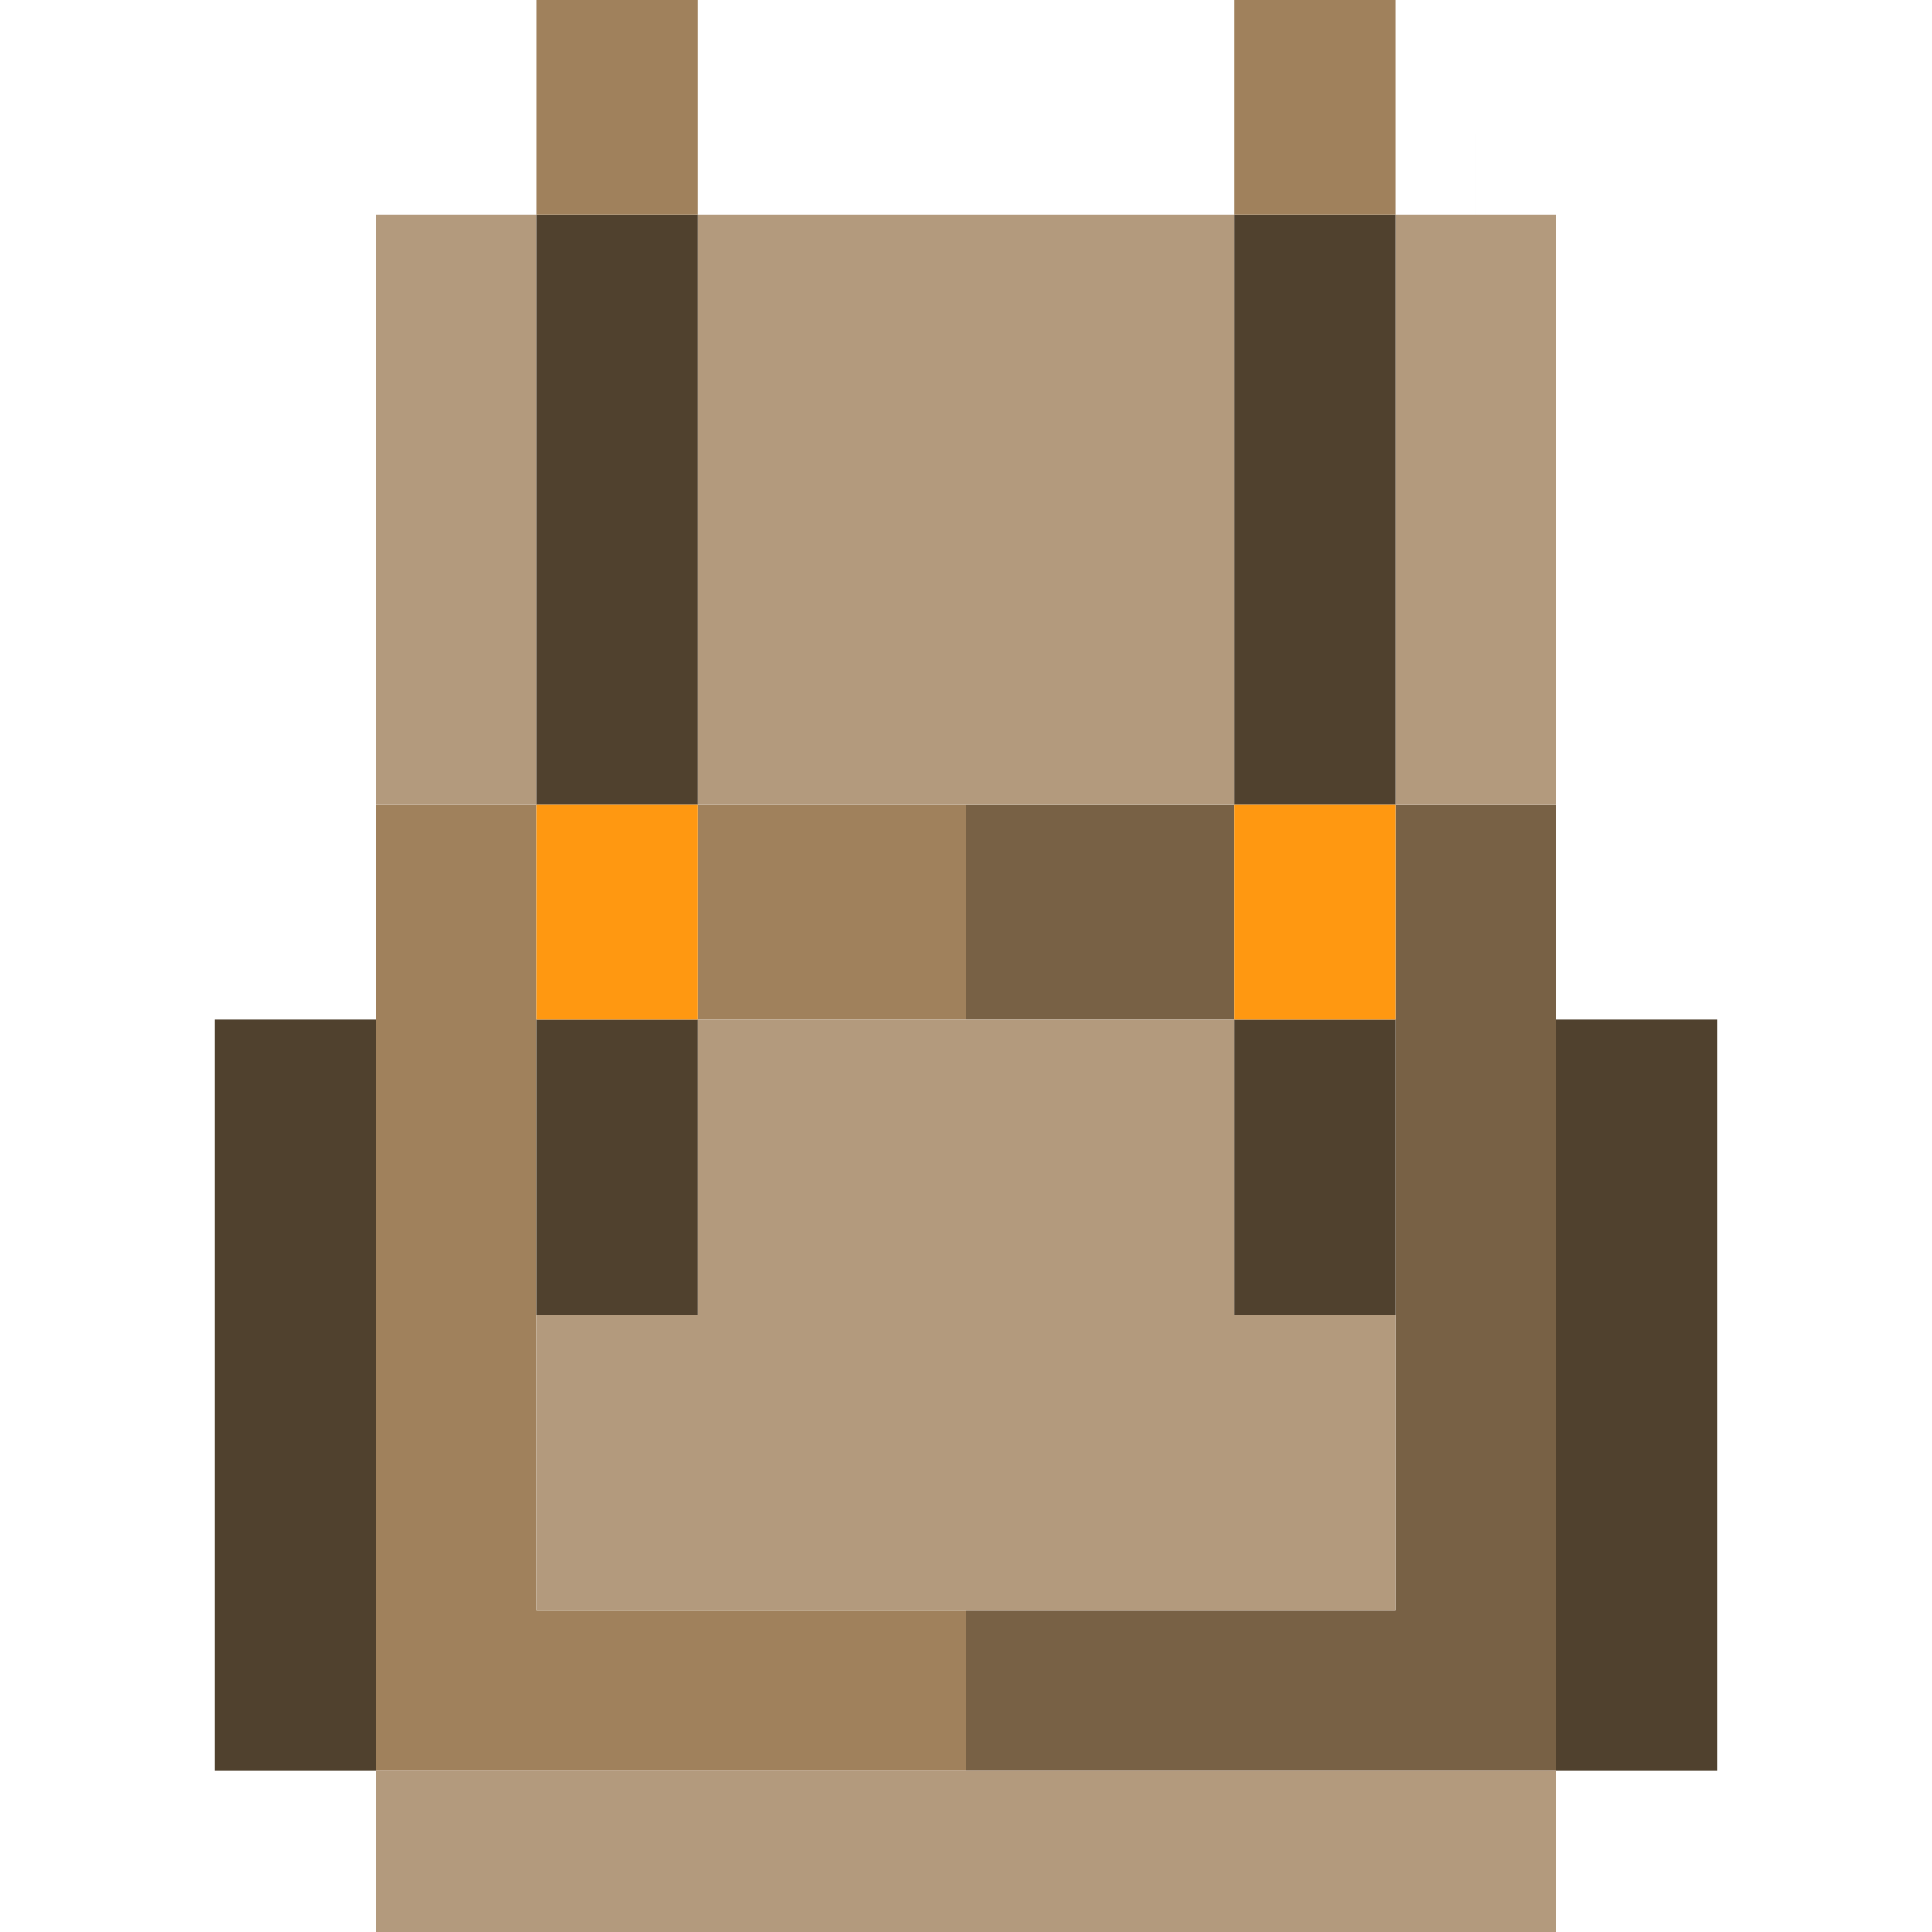
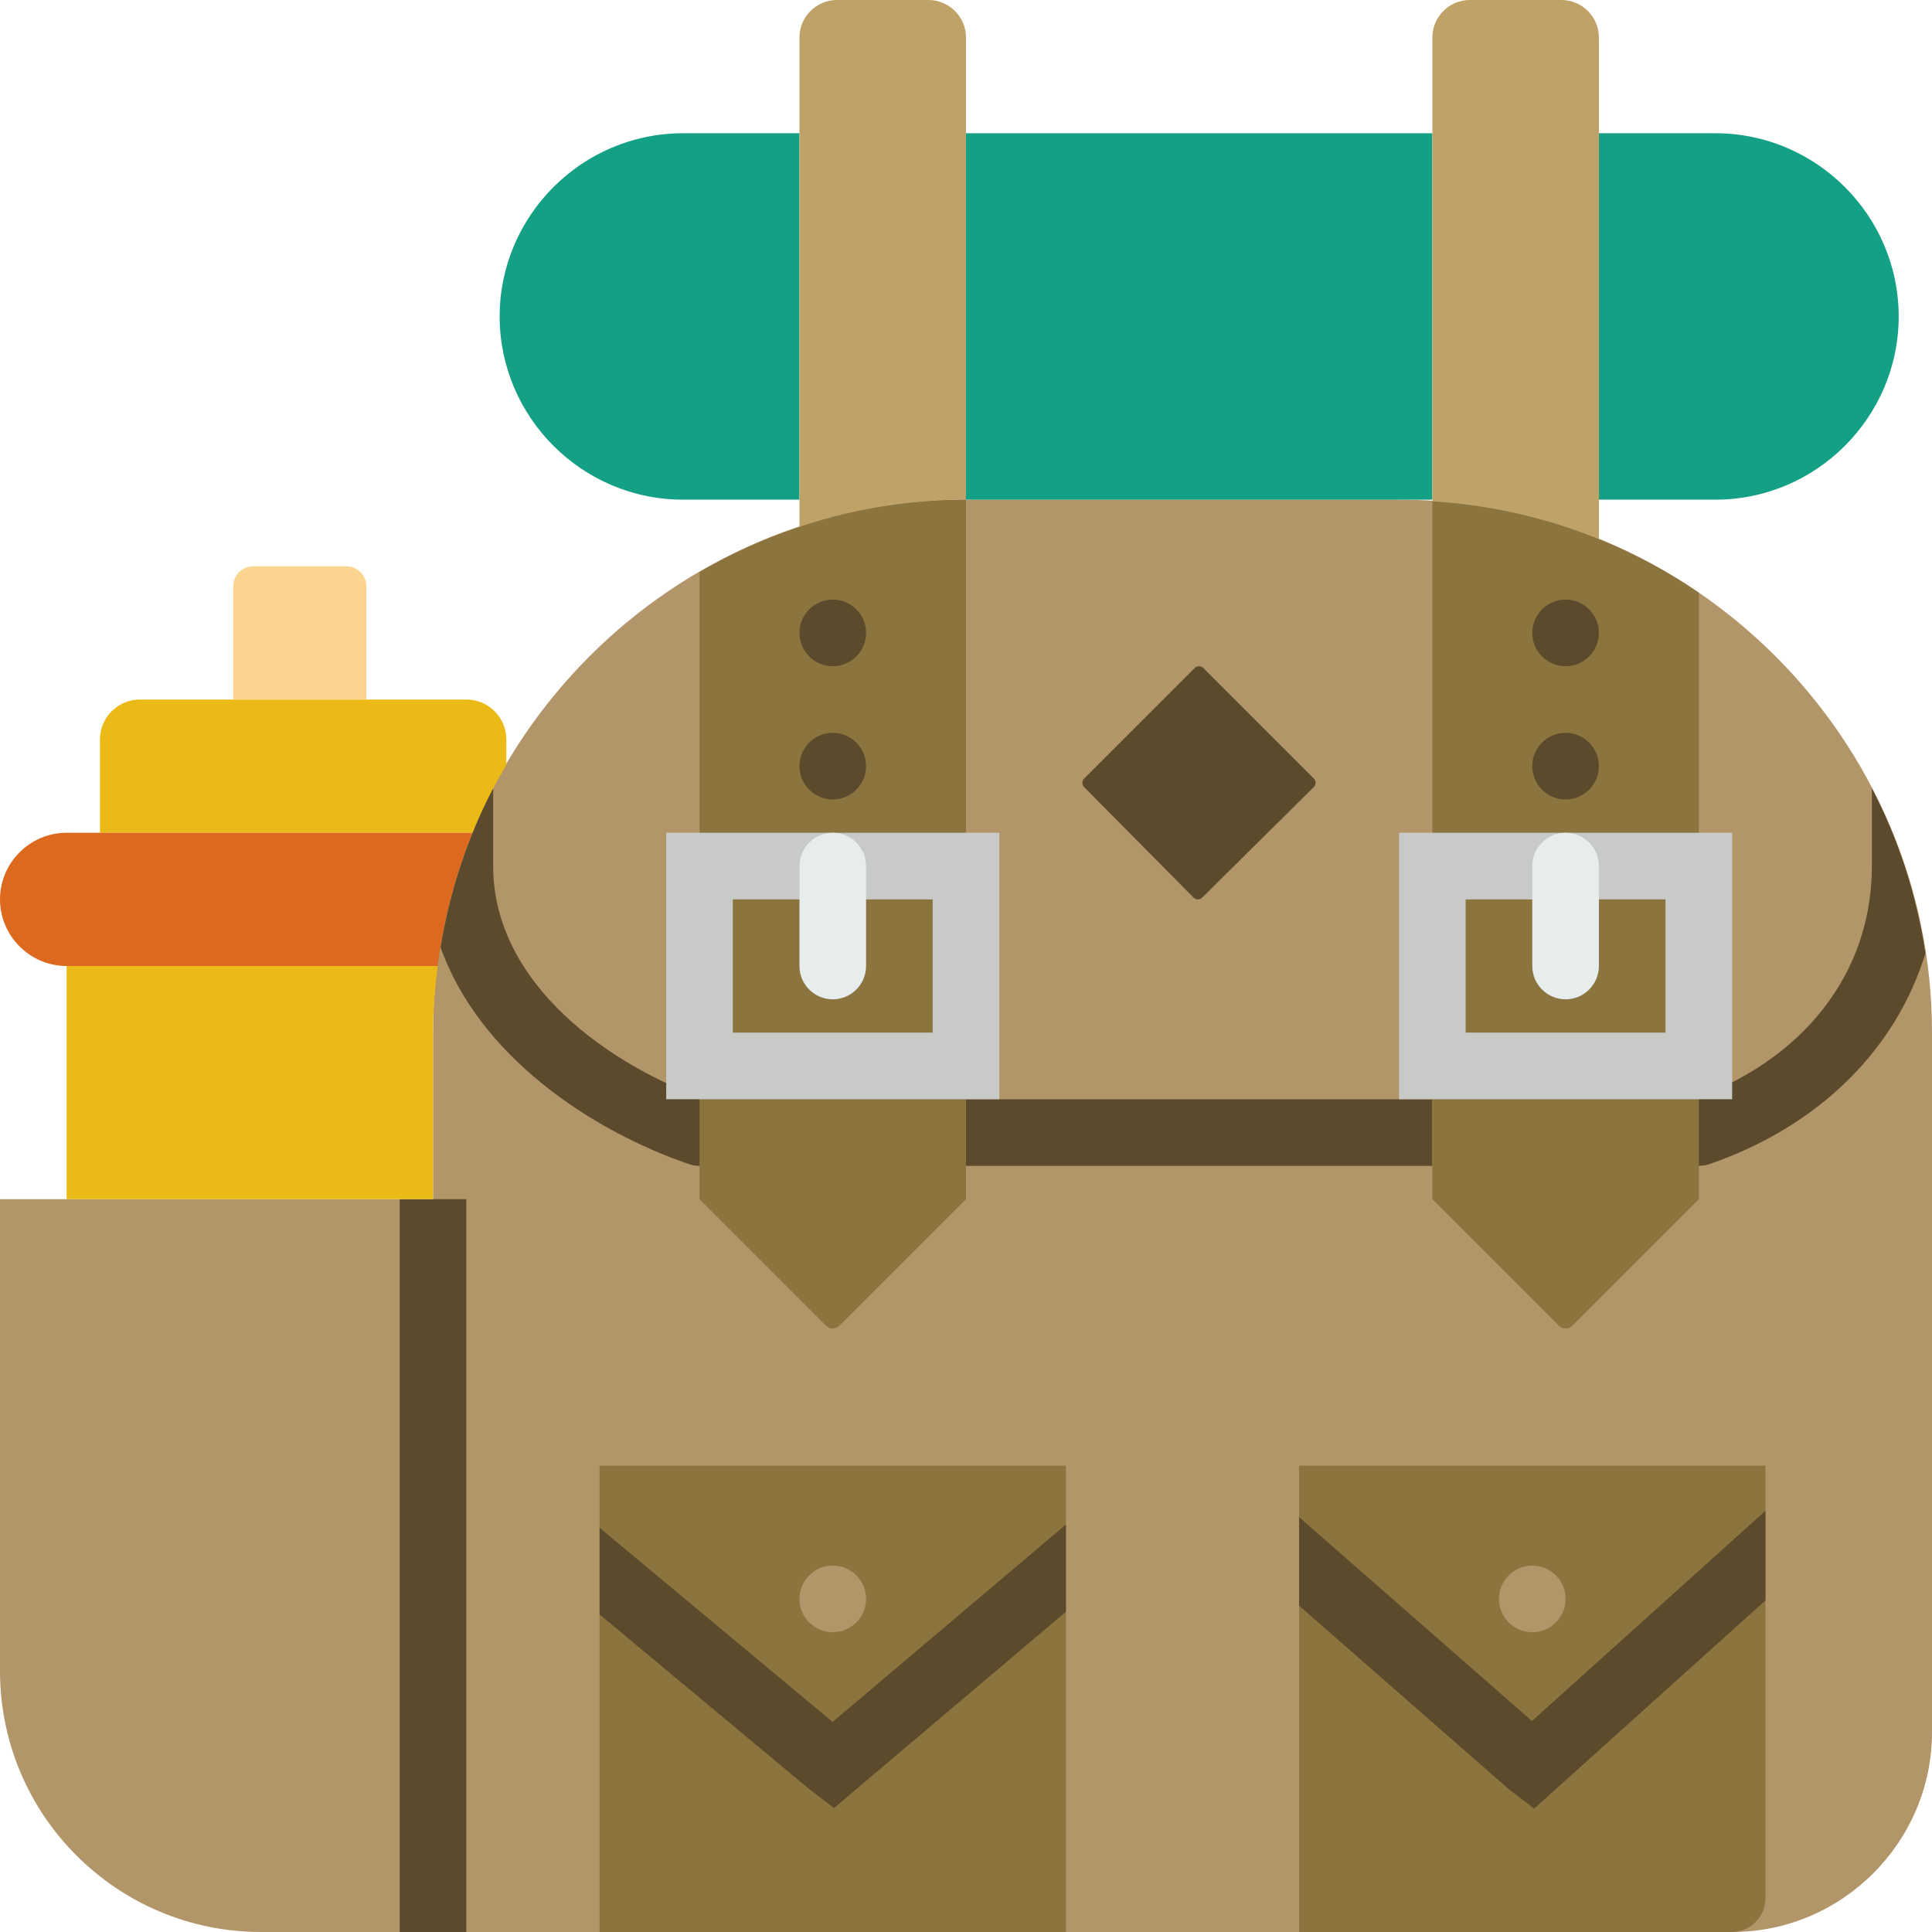
- <svg xmlns="http://www.w3.org/2000/svg" version="1.1" id="Capa_1" x="0px" y="0px" viewBox="0 0 360.001 360.001" style="enable-background:new 0 0 360.001 360.001;" xml:space="preserve">
-   <g id="XMLID_940_">
-     <rect id="XMLID_942_" x="130.001" y="150.001" style="fill:#A0815C;" width="50" height="40" />
-     <polygon id="XMLID_943_" style="fill:#A0815C;" points="100.001,300 100.001,244.999 100.001,190 100.001,150.001 70.001,150.001    70.001,189.999 70.001,329.999 70.001,330 180.001,330 180.001,300  " />
-     <rect id="XMLID_944_" x="70.001" y="40" style="fill:#A0815C;" width="30" height="0.001" />
-     <rect id="XMLID_945_" x="275" y="25" style="fill:#786145;" width="0.001" height="30" />
-     <polygon id="XMLID_946_" style="fill:#786145;" points="290,150.001 260,150.001 260,190 260,244.999 260,300 180.001,300    180.001,330 290,330 290,329.999 290,189.999  " />
-     <rect id="XMLID_947_" x="180.001" y="150.001" style="fill:#786145;" width="50" height="40" />
-     <polygon id="XMLID_948_" style="fill:#B39A7D;" points="100.001,150 100.001,40 70.001,40 70.001,150.001 100.001,150.001  " />
-     <polygon id="XMLID_949_" style="fill:#B39A7D;" points="130.001,149.999 130.001,150 180.001,150 230.001,150 230.001,149.999    230.001,40 230.001,40 130.001,40 130.001,40  " />
-     <polygon id="XMLID_950_" style="fill:#B39A7D;" points="260,150 260,150.001 290,150.001 290,40 260,40  " />
-     <rect id="XMLID_951_" x="70.001" y="330.001" style="fill:#B39A7D;" width="220" height="30" />
-     <polygon id="XMLID_952_" style="fill:#B39A7D;" points="230.001,190 180.001,190 130.001,190 130.001,244.999 100.001,244.999    100.001,300 180.001,300 260,300 260,244.999 230.001,244.999  " />
-     <polygon id="XMLID_953_" style="fill:#50412E;" points="100.001,150 130.001,150 130.001,149.999 130.001,40 130.001,40    100.001,40 100.001,40  " />
-     <rect id="XMLID_954_" x="100.001" y="190" style="fill:#50412E;" width="30" height="54.999" />
-     <polygon id="XMLID_955_" style="fill:#50412E;" points="230.001,149.999 230.001,150 260,150 260,40 260,40 230.001,40 230.001,40     " />
-     <rect id="XMLID_956_" x="230.001" y="190" style="fill:#50412E;" width="30" height="54.999" />
-     <polygon id="XMLID_957_" style="fill:#A0815C;" points="130.001,39.999 130.001,0 100.001,0 100.001,39.999 100.001,40 130.001,40     " />
-     <polygon id="XMLID_958_" style="fill:#A0815C;" points="260,39.999 260,0 230.001,0 230.001,39.999 230.001,40 260,40  " />
-     <rect id="XMLID_959_" x="40" y="189.999" style="fill:#50412E;" width="30" height="140" />
-     <rect id="XMLID_960_" x="290" y="189.999" style="fill:#50412E;" width="30" height="140" />
-     <polygon id="XMLID_961_" style="fill:#FF9811;" points="130.001,150.001 130.001,150 100.001,150 100.001,150.001 100.001,190    130.001,190  " />
-     <polygon id="XMLID_962_" style="fill:#FF9811;" points="230.001,150 230.001,150.001 230.001,190 260,190 260,150.001 260,150  " />
+ <svg xmlns="http://www.w3.org/2000/svg" version="1.1" id="Capa_1" x="0px" y="0px" viewBox="0 0 58 58" style="enable-background:new 0 0 58 58;" xml:space="preserve">
+   <path style="fill:#B29569;" d="M42,15H29c-8.8,0-16,7.2-16,16v5H0v14.161C0,54.491,3.509,58,7.839,58H52c3.3,0,6-2.7,6-6V31  C58,22.2,50.8,15,42,15z" />
+   <path style="fill:#5B4B2C;" d="M35.831,26.946l-3.284-3.316c-0.071-0.072-0.071-0.187,0.001-0.258l3.318-3.318  c0.071-0.071,0.187-0.071,0.259,0l3.316,3.316c0.072,0.072,0.071,0.188-0.001,0.259l-3.35,3.318  C36.018,27.018,35.902,27.018,35.831,26.946z" />
+   <path style="fill:#14A085;" d="M15,9.5c0,3.025,2.475,5.5,5.5,5.5H24V4h-3.5C17.475,4,15,6.475,15,9.5z" />
+   <path style="fill:#14A085;" d="M57,9.5c0,3.025-2.475,5.5-5.5,5.5H48V4h3.5C54.525,4,57,6.475,57,9.5z" />
+   <rect x="29" y="4" style="fill:#14A085;" width="14" height="11" />
+   <rect x="12" y="36" style="fill:#5B4B2C;" width="2" height="22" />
+   <path style="fill:#EBBA16;" d="M15.201,22.959v-0.758C15.201,21.538,14.663,21,14,21H4.201C3.538,21,3,21.538,3,22.201V25h11.184  C14.474,24.292,14.817,23.613,15.201,22.959z" />
+   <path style="fill:#DC691D;" d="M2,29h11.14c0.177-1.396,0.529-2.738,1.044-4H2c-1.1,0-2,0.9-2,2S0.9,29,2,29z" />
+   <path style="fill:#EBBA16;" d="M13,31c0-0.679,0.057-1.343,0.14-2H2v7h11V31z" />
+   <rect x="18" y="44" style="fill:#8C743F;" width="14" height="14" />
+   <path style="fill:#8C743F;" d="M51.986,58H39V44h14v12.986C53,57.546,52.546,58,51.986,58z" />
+   <circle style="fill:#B29569;" cx="25" cy="48" r="1" />
+   <circle style="fill:#B29569;" cx="46" cy="48" r="1" />
+   <path style="fill:#BFA267;" d="M29,15V1.128C29,0.505,28.495,0,27.872,0h-2.745C24.505,0,24,0.505,24,1.128v14.689  C25.576,15.294,27.254,15,29,15z" />
+   <path style="fill:#BFA267;" d="M48,16.184V1.128C48,0.505,47.495,0,46.872,0h-2.745C43.505,0,43,0.505,43,1.128v13.923  C44.756,15.161,46.439,15.547,48,16.184z" />
+   <path style="fill:#FBD490;" d="M11,21H7v-3.396C7,17.271,7.271,17,7.604,17h2.791C10.729,17,11,17.271,11,17.604V21z" />
+   <polygon style="fill:#5B4B2C;" points="53,45.355 45.991,51.665 39,45.546 39,48.204 45.3,53.717 46.057,54.296 53,48.046 " />
+   <polygon style="fill:#5B4B2C;" points="32,45.767 24.996,51.693 18,45.865 18,48.468 24.3,53.717 25.037,54.278 32,48.386 " />
+   <g>
+     <rect x="29" y="33" style="fill:#5B4B2C;" width="14" height="2" />
+     <path style="fill:#5B4B2C;" d="M13.226,28.44c1.158,3.261,4.503,5.49,7.448,6.505C20.782,34.982,20.892,35,21,35   c0.415,0,0.803-0.26,0.945-0.674c0.18-0.522-0.097-1.091-0.619-1.271c-3.008-1.038-6.521-3.508-6.521-7.055v-2.335   C14.038,25.139,13.502,26.746,13.226,28.44z" />
+     <path style="fill:#5B4B2C;" d="M57.802,28.619c-0.266-1.76-0.812-3.428-1.607-4.954V26c0,3.225-2.064,5.862-5.521,7.055   c-0.522,0.18-0.799,0.75-0.619,1.271C50.198,34.74,50.585,35,51,35c0.108,0,0.218-0.018,0.326-0.055   C54.612,33.812,56.925,31.494,57.802,28.619z" />
  </g>
+   <path style="fill:#8C743F;" d="M21,36l3.801,3.801c0.11,0.11,0.288,0.11,0.397,0L29,36V15c-2.912,0-5.641,0.802-8,2.176V36z" />
+   <path style="fill:#8C743F;" d="M43,15.051V36l3.801,3.801c0.11,0.11,0.288,0.11,0.397,0L51,36V17.795  C48.691,16.213,45.949,15.236,43,15.051z" />
+   <circle style="fill:#5B4B2C;" cx="25" cy="19" r="1" />
+   <circle style="fill:#5B4B2C;" cx="25" cy="23" r="1" />
+   <path style="fill:#C7CAC7;" d="M30,33H20v-8h10V33z M22,31h6v-4h-6V31z" />
+   <path style="fill:#E7ECED;" d="M25,30c-0.552,0-1-0.448-1-1v-3c0-0.552,0.448-1,1-1s1,0.448,1,1v3C26,29.552,25.552,30,25,30z" />
+   <circle style="fill:#5B4B2C;" cx="47" cy="19" r="1" />
+   <circle style="fill:#5B4B2C;" cx="47" cy="23" r="1" />
+   <path style="fill:#C7CAC7;" d="M52,33H42v-8h10V33z M44,31h6v-4h-6V31z" />
+   <path style="fill:#E7ECED;" d="M47,30c-0.552,0-1-0.448-1-1v-3c0-0.552,0.448-1,1-1s1,0.448,1,1v3C48,29.552,47.552,30,47,30z" />
  <g>
</g>
  <g>
</g>
  <g>
</g>
  <g>
</g>
  <g>
</g>
  <g>
</g>
  <g>
</g>
  <g>
</g>
  <g>
</g>
  <g>
</g>
  <g>
</g>
  <g>
</g>
  <g>
</g>
  <g>
</g>
  <g>
</g>
</svg>
